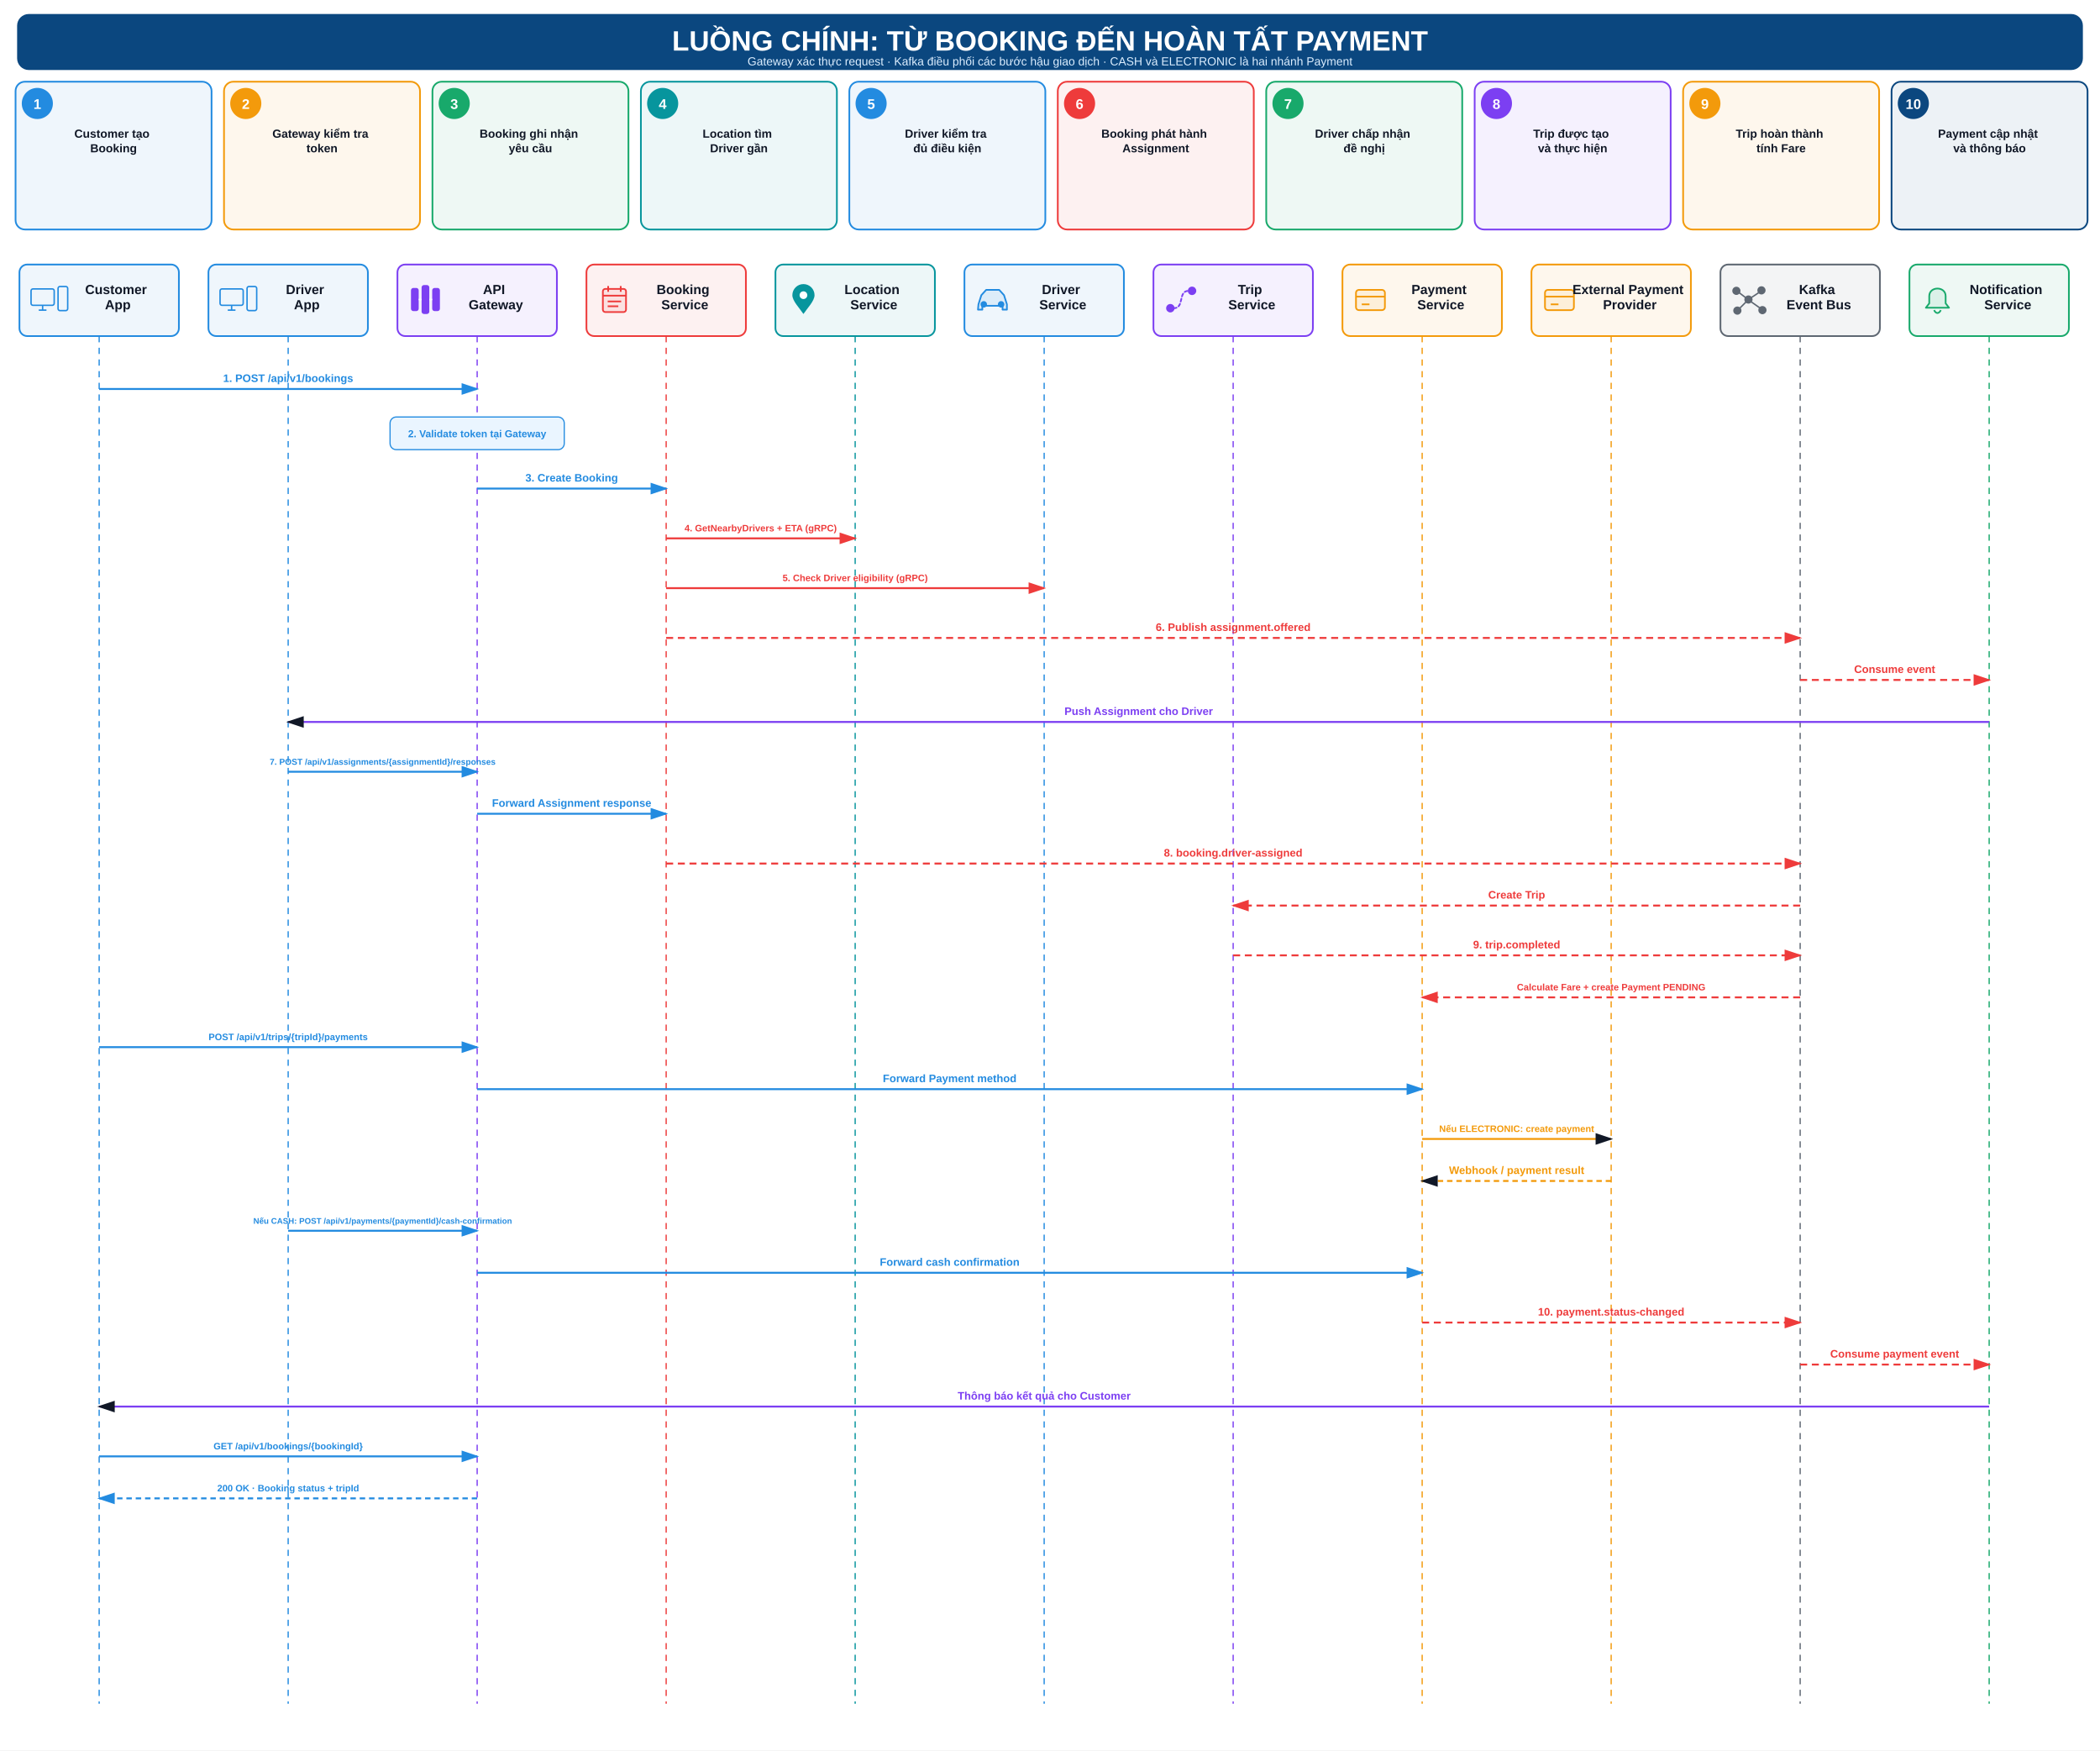
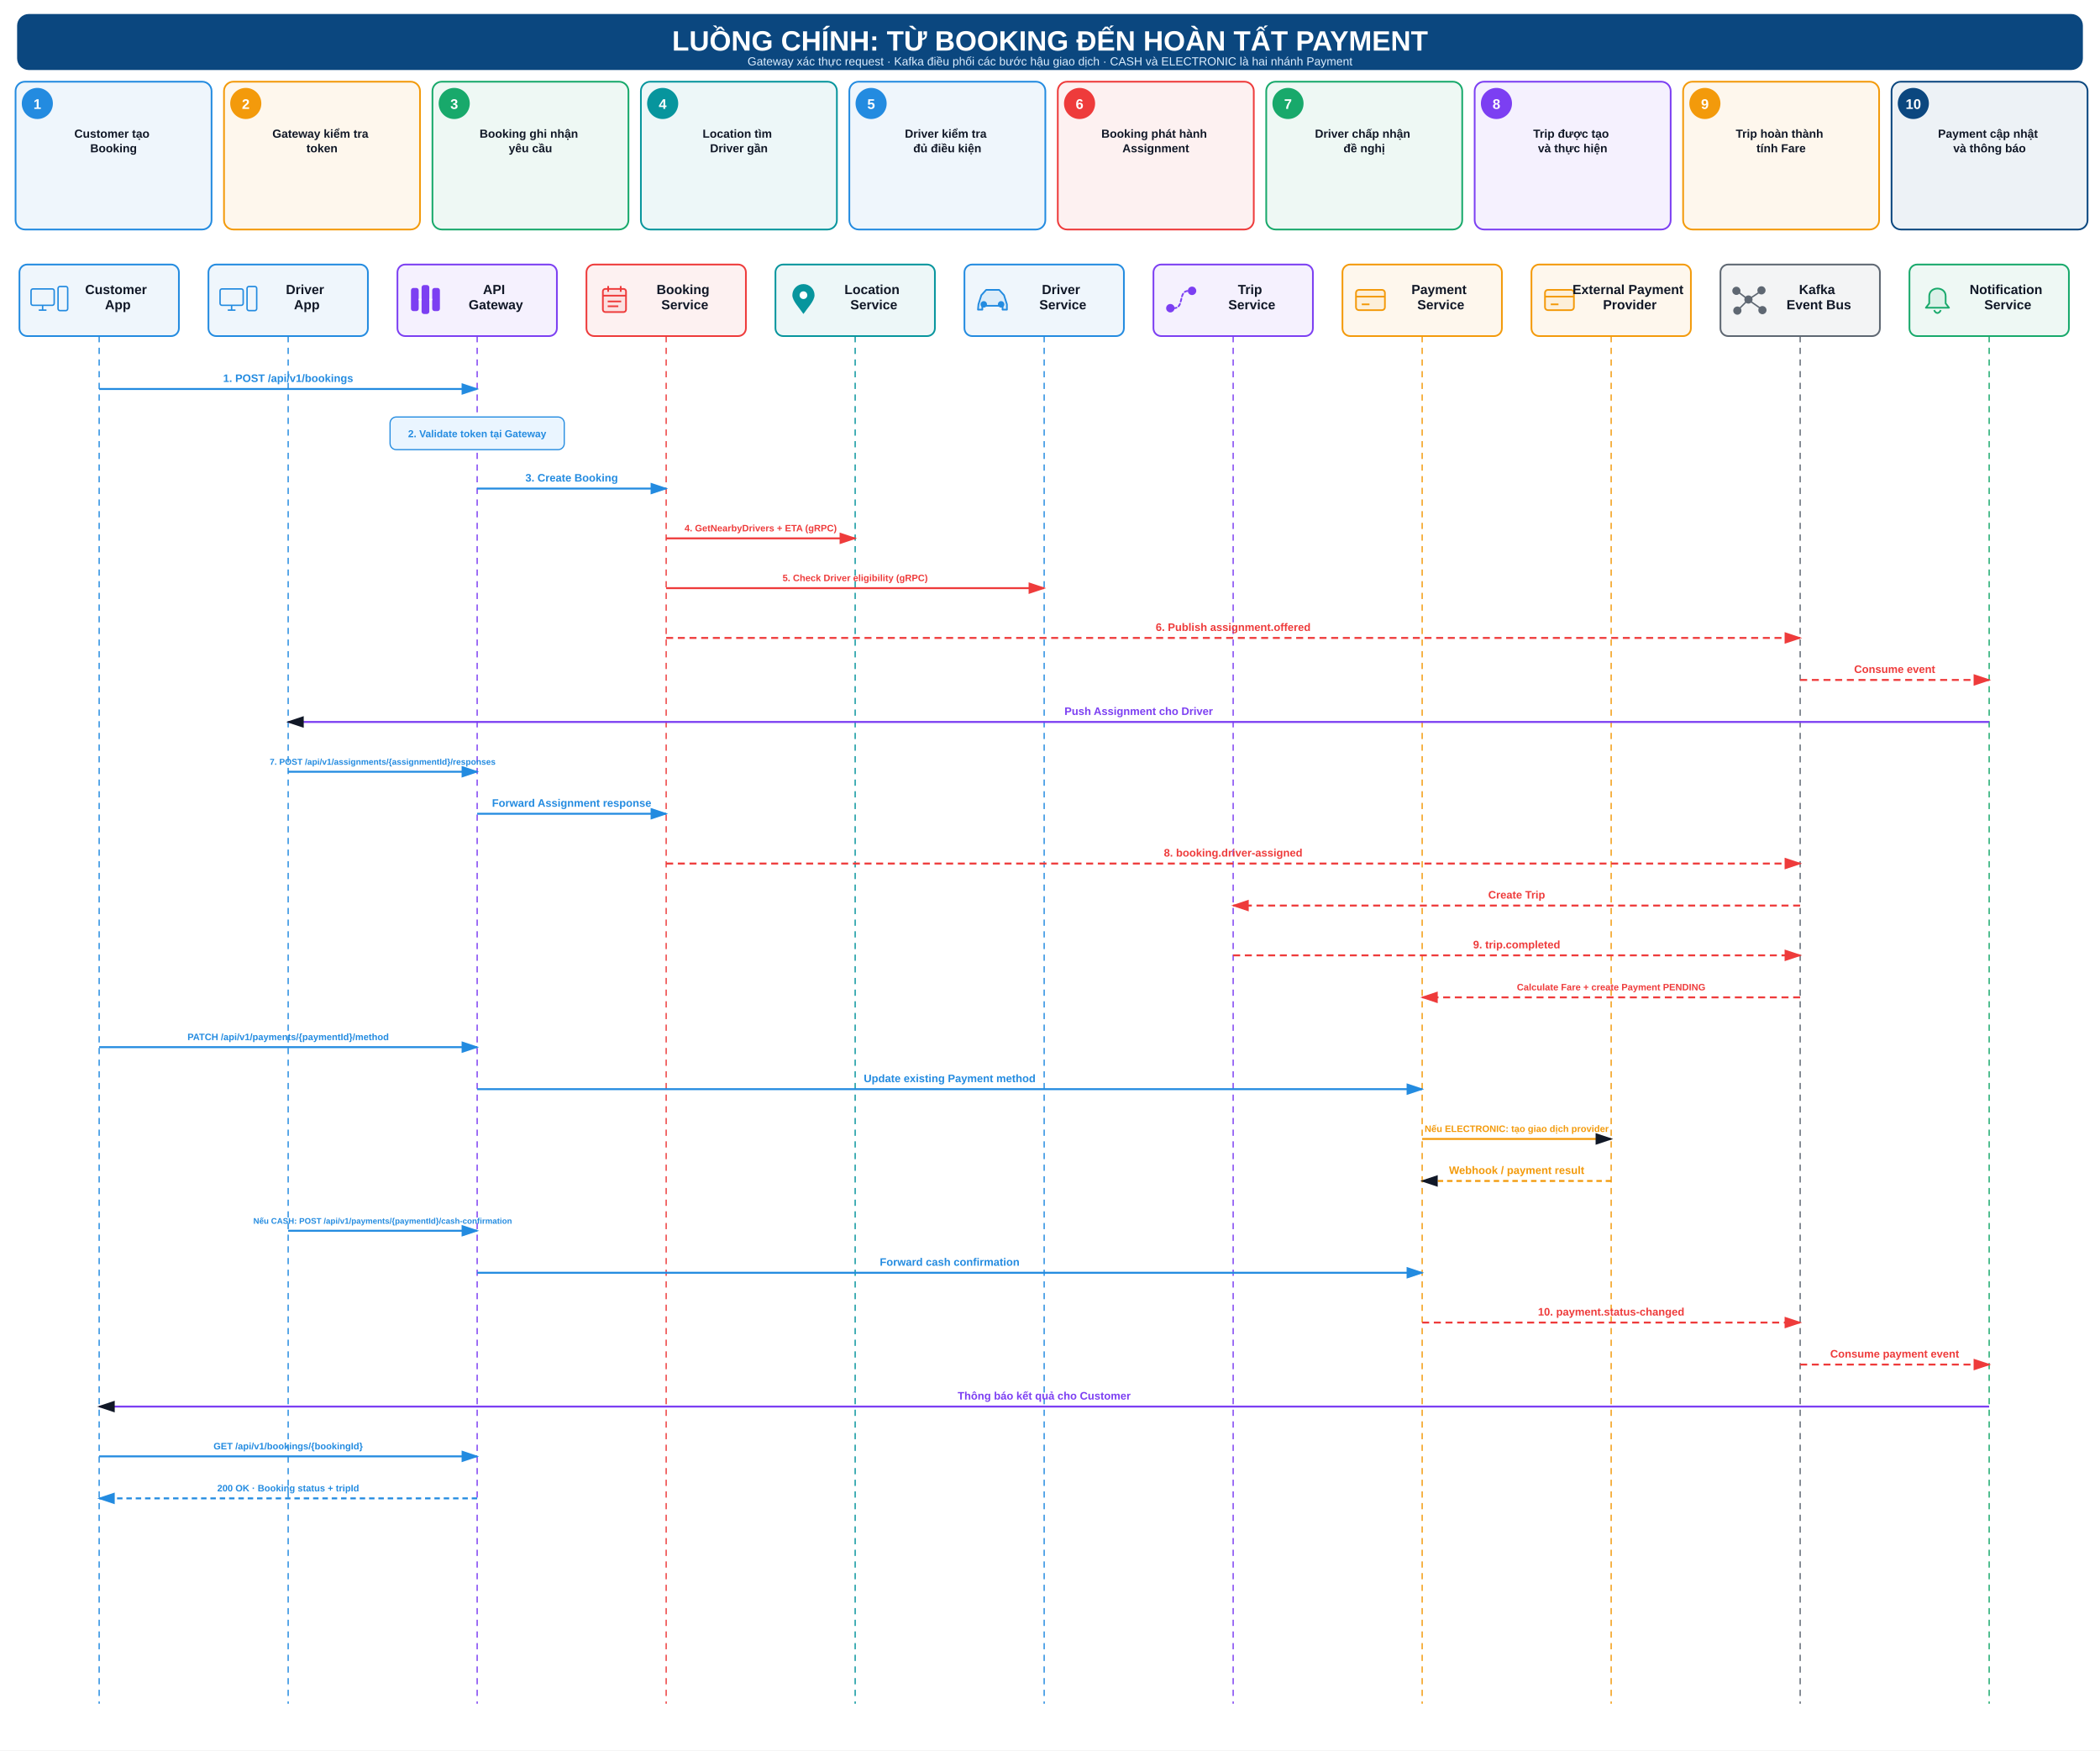
<svg xmlns="http://www.w3.org/2000/svg" width="2700" height="2250" viewBox="0 0 2700 2250">
  <defs>
    <filter id="shadow" x="-20%" y="-20%" width="140%" height="140%">
      <feDropShadow dx="0" dy="4" stdDeviation="5" flood-color="#0F172A" flood-opacity="0.14" />
    </filter>
    <marker id="arrowBlue" markerWidth="10" markerHeight="10" refX="8" refY="3" orient="auto">
      <path d="M0,0 L0,6 L9,3 z" fill="#238BE0" />
    </marker>
    <marker id="arrowRed" markerWidth="10" markerHeight="10" refX="8" refY="3" orient="auto">
      <path d="M0,0 L0,6 L9,3 z" fill="#EE3B3B" />
    </marker>
    <marker id="arrowBlack" markerWidth="10" markerHeight="10" refX="8" refY="3" orient="auto">
      <path d="M0,0 L0,6 L9,3 z" fill="#111827" />
    </marker>
  </defs>
  <rect width="100%" height="100%" fill="#fff" />
  <rect x="22" y="18" width="2656" height="72" rx="15" fill="#0B477F" stroke="#0B477F" stroke-width="0" />
  <text x="1350" y="65" font-family="Arial, Segoe UI, sans-serif" font-size="36" font-weight="700" text-anchor="middle" fill="#FFFFFF">LUỒNG CHÍNH: TỪ BOOKING ĐẾN HOÀN TẤT PAYMENT</text>
  <text x="1350" y="84" font-family="Arial, Segoe UI, sans-serif" font-size="15" font-weight="400" text-anchor="middle" fill="#DCEEFF">Gateway xác thực request · Kafka điều phối các bước hậu giao dịch · CASH và ELECTRONIC là hai nhánh Payment</text>
  <rect x="20" y="105" width="252" height="190" rx="12" fill="#238BE012" stroke="#238BE0" stroke-width="2.2" />
  <circle cx="48" cy="133" r="20" fill="#238BE0" />
  <text x="48" y="140" font-family="Arial, Segoe UI, sans-serif" font-size="18" font-weight="700" text-anchor="middle" fill="#FFFFFF">1</text>
  <text x="146" y="177" font-family="Arial, Segoe UI, sans-serif" font-size="15" font-weight="600" text-anchor="middle" fill="#111827">
    <tspan x="146" dy="0">Customer tạo</tspan>
    <tspan x="146" dy="18.75">Booking</tspan>
  </text>
  <rect x="288" y="105" width="252" height="190" rx="12" fill="#F39A0B12" stroke="#F39A0B" stroke-width="2.2" />
  <circle cx="316" cy="133" r="20" fill="#F39A0B" />
  <text x="316" y="140" font-family="Arial, Segoe UI, sans-serif" font-size="18" font-weight="700" text-anchor="middle" fill="#FFFFFF">2</text>
  <text x="414" y="177" font-family="Arial, Segoe UI, sans-serif" font-size="15" font-weight="600" text-anchor="middle" fill="#111827">
    <tspan x="414" dy="0">Gateway kiểm tra</tspan>
    <tspan x="414" dy="18.75">token</tspan>
  </text>
  <rect x="556" y="105" width="252" height="190" rx="12" fill="#18A96B12" stroke="#18A96B" stroke-width="2.2" />
  <circle cx="584" cy="133" r="20" fill="#18A96B" />
  <text x="584" y="140" font-family="Arial, Segoe UI, sans-serif" font-size="18" font-weight="700" text-anchor="middle" fill="#FFFFFF">3</text>
  <text x="682" y="177" font-family="Arial, Segoe UI, sans-serif" font-size="15" font-weight="600" text-anchor="middle" fill="#111827">
    <tspan x="682" dy="0">Booking ghi nhận</tspan>
    <tspan x="682" dy="18.75">yêu cầu</tspan>
  </text>
  <rect x="824" y="105" width="252" height="190" rx="12" fill="#07959D12" stroke="#07959D" stroke-width="2.2" />
  <circle cx="852" cy="133" r="20" fill="#07959D" />
  <text x="852" y="140" font-family="Arial, Segoe UI, sans-serif" font-size="18" font-weight="700" text-anchor="middle" fill="#FFFFFF">4</text>
  <text x="950" y="177" font-family="Arial, Segoe UI, sans-serif" font-size="15" font-weight="600" text-anchor="middle" fill="#111827">
    <tspan x="950" dy="0">Location tìm</tspan>
    <tspan x="950" dy="18.75">Driver gần</tspan>
  </text>
  <rect x="1092" y="105" width="252" height="190" rx="12" fill="#238BE012" stroke="#238BE0" stroke-width="2.2" />
  <circle cx="1120" cy="133" r="20" fill="#238BE0" />
  <text x="1120" y="140" font-family="Arial, Segoe UI, sans-serif" font-size="18" font-weight="700" text-anchor="middle" fill="#FFFFFF">5</text>
  <text x="1218" y="177" font-family="Arial, Segoe UI, sans-serif" font-size="15" font-weight="600" text-anchor="middle" fill="#111827">
    <tspan x="1218" dy="0">Driver kiểm tra</tspan>
    <tspan x="1218" dy="18.75">đủ điều kiện</tspan>
  </text>
  <rect x="1360" y="105" width="252" height="190" rx="12" fill="#EE3B3B12" stroke="#EE3B3B" stroke-width="2.2" />
  <circle cx="1388" cy="133" r="20" fill="#EE3B3B" />
  <text x="1388" y="140" font-family="Arial, Segoe UI, sans-serif" font-size="18" font-weight="700" text-anchor="middle" fill="#FFFFFF">6</text>
  <text x="1486" y="177" font-family="Arial, Segoe UI, sans-serif" font-size="15" font-weight="600" text-anchor="middle" fill="#111827">
    <tspan x="1486" dy="0">Booking phát hành</tspan>
    <tspan x="1486" dy="18.75">Assignment</tspan>
  </text>
  <rect x="1628" y="105" width="252" height="190" rx="12" fill="#18A96B12" stroke="#18A96B" stroke-width="2.2" />
  <circle cx="1656" cy="133" r="20" fill="#18A96B" />
  <text x="1656" y="140" font-family="Arial, Segoe UI, sans-serif" font-size="18" font-weight="700" text-anchor="middle" fill="#FFFFFF">7</text>
  <text x="1754" y="177" font-family="Arial, Segoe UI, sans-serif" font-size="15" font-weight="600" text-anchor="middle" fill="#111827">
    <tspan x="1754" dy="0">Driver chấp nhận</tspan>
    <tspan x="1754" dy="18.75">đề nghị</tspan>
  </text>
  <rect x="1896" y="105" width="252" height="190" rx="12" fill="#7C3FF212" stroke="#7C3FF2" stroke-width="2.2" />
  <circle cx="1924" cy="133" r="20" fill="#7C3FF2" />
  <text x="1924" y="140" font-family="Arial, Segoe UI, sans-serif" font-size="18" font-weight="700" text-anchor="middle" fill="#FFFFFF">8</text>
  <text x="2022" y="177" font-family="Arial, Segoe UI, sans-serif" font-size="15" font-weight="600" text-anchor="middle" fill="#111827">
    <tspan x="2022" dy="0">Trip được tạo</tspan>
    <tspan x="2022" dy="18.75">và thực hiện</tspan>
  </text>
  <rect x="2164" y="105" width="252" height="190" rx="12" fill="#F39A0B12" stroke="#F39A0B" stroke-width="2.2" />
  <circle cx="2192" cy="133" r="20" fill="#F39A0B" />
  <text x="2192" y="140" font-family="Arial, Segoe UI, sans-serif" font-size="18" font-weight="700" text-anchor="middle" fill="#FFFFFF">9</text>
  <text x="2290" y="177" font-family="Arial, Segoe UI, sans-serif" font-size="15" font-weight="600" text-anchor="middle" fill="#111827">
    <tspan x="2290" dy="0">Trip hoàn thành</tspan>
    <tspan x="2290" dy="18.75">tính Fare</tspan>
  </text>
  <rect x="2432" y="105" width="252" height="190" rx="12" fill="#0B477F12" stroke="#0B477F" stroke-width="2.2" />
  <circle cx="2460" cy="133" r="20" fill="#0B477F" />
  <text x="2460" y="140" font-family="Arial, Segoe UI, sans-serif" font-size="18" font-weight="700" text-anchor="middle" fill="#FFFFFF">10</text>
  <text x="2558" y="177" font-family="Arial, Segoe UI, sans-serif" font-size="15" font-weight="600" text-anchor="middle" fill="#111827">
    <tspan x="2558" dy="0">Payment cập nhật</tspan>
    <tspan x="2558" dy="18.75">và thông báo</tspan>
  </text>
  <rect x="25" y="340" width="205" height="92" rx="10" fill="#238BE012" stroke="#238BE0" stroke-width="2.2" />
  <g transform="translate(61,385) scale(0.62)" fill="none" stroke="#238BE0" stroke-width="3">
    <rect x="-34" y="-22" width="48" height="34" rx="4" />
    <path d="M-18,22 H-2 M-10,12 V22" />
    <rect x="22" y="-27" width="20" height="50" rx="4" />
  </g>
  <text x="151.5" y="378" font-family="Arial, Segoe UI, sans-serif" font-size="17" font-weight="700" text-anchor="middle" fill="#111827">
    <tspan x="151.5" dy="0">Customer</tspan>
    <tspan x="151.5" dy="19.55">App</tspan>
  </text>
  <line x1="127.5" y1="432" x2="127.5" y2="2190" stroke="#238BE0" stroke-width="1.6" stroke-dasharray="8 7" />
  <rect x="268" y="340" width="205" height="92" rx="10" fill="#238BE012" stroke="#238BE0" stroke-width="2.2" />
  <g transform="translate(304,385) scale(0.62)" fill="none" stroke="#238BE0" stroke-width="3">
    <rect x="-34" y="-22" width="48" height="34" rx="4" />
    <path d="M-18,22 H-2 M-10,12 V22" />
    <rect x="22" y="-27" width="20" height="50" rx="4" />
  </g>
  <text x="394.5" y="378" font-family="Arial, Segoe UI, sans-serif" font-size="17" font-weight="700" text-anchor="middle" fill="#111827">
    <tspan x="394.5" dy="0">Driver</tspan>
    <tspan x="394.5" dy="19.55">App</tspan>
  </text>
  <line x1="370.5" y1="432" x2="370.5" y2="2190" stroke="#238BE0" stroke-width="1.6" stroke-dasharray="8 7" />
  <rect x="511" y="340" width="205" height="92" rx="10" fill="#7C3FF212" stroke="#7C3FF2" stroke-width="2.2" />
  <g transform="translate(547,385) scale(0.62)" fill="#7C3FF2">
    <rect x="-30" y="-24" width="16" height="48" rx="5" />
    <rect x="-8" y="-30" width="16" height="60" rx="5" />
    <rect x="14" y="-24" width="16" height="48" rx="5" />
    <path d="M-14,0 H-8 M8,0 H14" stroke="#fff" stroke-width="3" />
  </g>
  <text x="637.5" y="378" font-family="Arial, Segoe UI, sans-serif" font-size="17" font-weight="700" text-anchor="middle" fill="#111827">
    <tspan x="637.5" dy="0">API</tspan>
    <tspan x="637.5" dy="19.55">Gateway</tspan>
  </text>
  <line x1="613.5" y1="432" x2="613.5" y2="2190" stroke="#7C3FF2" stroke-width="1.6" stroke-dasharray="8 7" />
  <rect x="754" y="340" width="205" height="92" rx="10" fill="#EE3B3B12" stroke="#EE3B3B" stroke-width="2.2" />
  <g transform="translate(790,385) scale(0.62)" fill="none" stroke="#EE3B3B" stroke-width="3.5">
    <rect x="-24" y="-22" width="48" height="48" rx="5" fill="#EE3B3B15" />
    <path d="M-24,-8 H24 M-13,-28 V-16 M13,-28 V-16 M-14,4 H14 M-14,14 H8" />
  </g>
  <text x="880.5" y="378" font-family="Arial, Segoe UI, sans-serif" font-size="17" font-weight="700" text-anchor="middle" fill="#111827">
    <tspan x="880.5" dy="0">Booking</tspan>
    <tspan x="880.5" dy="19.55">Service</tspan>
  </text>
  <line x1="856.5" y1="432" x2="856.5" y2="2190" stroke="#EE3B3B" stroke-width="1.6" stroke-dasharray="8 7" />
  <rect x="997" y="340" width="205" height="92" rx="10" fill="#07959D12" stroke="#07959D" stroke-width="2.2" />
  <g transform="translate(1033,385) scale(0.62)">
    <path d="M0,30 C-8,18 -23,3 -23,-9 A23,23 0 1 1 23,-9 C23,3 8,18 0,30Z" fill="#07959D" />
    <circle cx="0" cy="-9" r="8" fill="#fff" />
  </g>
  <text x="1123.5" y="378" font-family="Arial, Segoe UI, sans-serif" font-size="17" font-weight="700" text-anchor="middle" fill="#111827">
    <tspan x="1123.5" dy="0">Location</tspan>
    <tspan x="1123.5" dy="19.55">Service</tspan>
  </text>
  <line x1="1099.5" y1="432" x2="1099.5" y2="2190" stroke="#07959D" stroke-width="1.6" stroke-dasharray="8 7" />
  <rect x="1240" y="340" width="205" height="92" rx="10" fill="#238BE012" stroke="#238BE0" stroke-width="2.2" />
  <g transform="translate(1276,385) scale(0.62)" fill="none" stroke="#238BE0" stroke-width="3.5" stroke-linejoin="round">
    <path d="M-29,10 L-23,-9 L-13,-20 H14 L24,-9 L30,10 V21 H21 V13 H-21 V21 H-30 Z" fill="#238BE018" />
    <circle cx="-18" cy="10" r="5" fill="#238BE0" />
    <circle cx="18" cy="10" r="5" fill="#238BE0" />
  </g>
  <text x="1366.5" y="378" font-family="Arial, Segoe UI, sans-serif" font-size="17" font-weight="700" text-anchor="middle" fill="#111827">
    <tspan x="1366.5" dy="0">Driver</tspan>
    <tspan x="1366.5" dy="19.55">Service</tspan>
  </text>
  <line x1="1342.5" y1="432" x2="1342.5" y2="2190" stroke="#238BE0" stroke-width="1.6" stroke-dasharray="8 7" />
  <rect x="1483" y="340" width="205" height="92" rx="10" fill="#7C3FF212" stroke="#7C3FF2" stroke-width="2.2" />
  <g transform="translate(1519,385) scale(0.62)" fill="none" stroke="#7C3FF2" stroke-width="3.5" stroke-linecap="round">
    <circle cx="-23" cy="18" r="7" fill="#7C3FF2" />
    <circle cx="22" cy="-18" r="7" fill="#7C3FF2" />
    <path d="M-16,18 C7,18 -8,-18 15,-18" stroke-dasharray="6 5" />
  </g>
  <text x="1609.5" y="378" font-family="Arial, Segoe UI, sans-serif" font-size="17" font-weight="700" text-anchor="middle" fill="#111827">
    <tspan x="1609.5" dy="0">Trip</tspan>
    <tspan x="1609.5" dy="19.55">Service</tspan>
  </text>
  <line x1="1585.5" y1="432" x2="1585.5" y2="2190" stroke="#7C3FF2" stroke-width="1.6" stroke-dasharray="8 7" />
  <rect x="1726" y="340" width="205" height="92" rx="10" fill="#F39A0B12" stroke="#F39A0B" stroke-width="2.2" />
  <g transform="translate(1762,385) scale(0.62)" fill="none" stroke="#F39A0B" stroke-width="3.5">
    <rect x="-30" y="-20" width="60" height="42" rx="6" fill="#F39A0B15" />
    <path d="M-30,-6 H30 M-18,10 H-2" />
  </g>
  <text x="1852.5" y="378" font-family="Arial, Segoe UI, sans-serif" font-size="17" font-weight="700" text-anchor="middle" fill="#111827">
    <tspan x="1852.5" dy="0">Payment</tspan>
    <tspan x="1852.5" dy="19.55">Service</tspan>
  </text>
  <line x1="1828.5" y1="432" x2="1828.5" y2="2190" stroke="#F39A0B" stroke-width="1.6" stroke-dasharray="8 7" />
  <rect x="1969" y="340" width="205" height="92" rx="10" fill="#F39A0B12" stroke="#F39A0B" stroke-width="2.2" />
  <g transform="translate(2005,385) scale(0.62)" fill="none" stroke="#F39A0B" stroke-width="3.5">
    <rect x="-30" y="-20" width="60" height="42" rx="6" fill="#F39A0B15" />
    <path d="M-30,-6 H30 M-18,10 H-2" />
  </g>
  <text x="2095.5" y="378" font-family="Arial, Segoe UI, sans-serif" font-size="17" font-weight="700" text-anchor="middle" fill="#111827">
    <tspan x="2095.5" dy="0">External Payment</tspan>
    <tspan x="2095.5" dy="19.55">Provider</tspan>
  </text>
  <line x1="2071.5" y1="432" x2="2071.5" y2="2190" stroke="#F39A0B" stroke-width="1.6" stroke-dasharray="8 7" />
  <rect x="2212" y="340" width="205" height="92" rx="10" fill="#5E677212" stroke="#5E6772" stroke-width="2.2" />
  <g transform="translate(2248,385) scale(0.62)" fill="none" stroke="#5E6772" stroke-width="3">
    <circle cx="0" cy="0" r="7" fill="#5E6772" />
    <circle cx="-25" cy="-18" r="7" fill="#5E6772" />
    <circle cx="27" cy="-19" r="7" fill="#5E6772" />
    <circle cx="-23" cy="23" r="7" fill="#5E6772" />
    <circle cx="29" cy="22" r="7" fill="#5E6772" />
    <path d="M-6,-4 L-19,-14 M6,-4 L21,-14 M-5,5 L-18,18 M6,5 L23,17" />
  </g>
  <text x="2338.5" y="378" font-family="Arial, Segoe UI, sans-serif" font-size="17" font-weight="700" text-anchor="middle" fill="#111827">
    <tspan x="2338.5" dy="0">Kafka</tspan>
    <tspan x="2338.5" dy="19.55">Event Bus</tspan>
  </text>
  <line x1="2314.5" y1="432" x2="2314.5" y2="2190" stroke="#5E6772" stroke-width="1.6" stroke-dasharray="8 7" />
  <rect x="2455" y="340" width="205" height="92" rx="10" fill="#18A96B12" stroke="#18A96B" stroke-width="2.2" />
  <g transform="translate(2491,385) scale(0.62)" fill="none" stroke="#18A96B" stroke-width="3.5" stroke-linejoin="round">
    <path d="M-24,17 H24 L17,8 V-7 C17,-28 -17,-28 -17,-7 V8 Z" fill="#18A96B15" />
    <path d="M-7,22 C-3,30 3,30 7,22" />
  </g>
  <text x="2581.5" y="378" font-family="Arial, Segoe UI, sans-serif" font-size="17" font-weight="700" text-anchor="middle" fill="#111827">
    <tspan x="2581.5" dy="0">Notification</tspan>
    <tspan x="2581.5" dy="19.55">Service</tspan>
  </text>
  <line x1="2557.5" y1="432" x2="2557.5" y2="2190" stroke="#18A96B" stroke-width="1.6" stroke-dasharray="8 7" />
  <line x1="127.5" y1="500" x2="613.5" y2="500" stroke="#238BE0" stroke-width="2.5" marker-end="url(#arrowBlue)" />
  <text x="370.5" y="491" font-family="Arial, Segoe UI, sans-serif" font-size="14" font-weight="600" text-anchor="middle" fill="#238BE0">1. POST /api/v1/bookings</text>
  <rect x="501.5" y="536" width="224" height="42" rx="8" fill="#EAF5FF" stroke="#238BE0" stroke-width="1.5" />
  <text x="613.5" y="562" font-family="Arial, Segoe UI, sans-serif" font-size="13" font-weight="600" text-anchor="middle" fill="#238BE0">2. Validate token tại Gateway</text>
  <line x1="613.5" y1="628" x2="856.5" y2="628" stroke="#238BE0" stroke-width="2.5" marker-end="url(#arrowBlue)" />
  <text x="735" y="619" font-family="Arial, Segoe UI, sans-serif" font-size="14" font-weight="600" text-anchor="middle" fill="#238BE0">3. Create Booking</text>
  <line x1="856.5" y1="692" x2="1099.5" y2="692" stroke="#EE3B3B" stroke-width="2.5" marker-end="url(#arrowRed)" />
  <text x="978" y="683" font-family="Arial, Segoe UI, sans-serif" font-size="12" font-weight="600" text-anchor="middle" fill="#EE3B3B">4. GetNearbyDrivers + ETA (gRPC)</text>
  <line x1="856.5" y1="756" x2="1342.5" y2="756" stroke="#EE3B3B" stroke-width="2.5" marker-end="url(#arrowRed)" />
  <text x="1099.5" y="747" font-family="Arial, Segoe UI, sans-serif" font-size="12" font-weight="600" text-anchor="middle" fill="#EE3B3B">5. Check Driver eligibility (gRPC)</text>
  <line x1="856.5" y1="820" x2="2314.5" y2="820" stroke="#EE3B3B" stroke-width="2.5" stroke-dasharray="9 6" marker-end="url(#arrowRed)" />
  <text x="1585.5" y="811" font-family="Arial, Segoe UI, sans-serif" font-size="14" font-weight="600" text-anchor="middle" fill="#EE3B3B">6. Publish assignment.offered</text>
  <line x1="2314.5" y1="874" x2="2557.5" y2="874" stroke="#EE3B3B" stroke-width="2.5" stroke-dasharray="9 6" marker-end="url(#arrowRed)" />
  <text x="2436" y="865" font-family="Arial, Segoe UI, sans-serif" font-size="14" font-weight="600" text-anchor="middle" fill="#EE3B3B">Consume event</text>
  <line x1="2557.5" y1="928" x2="370.5" y2="928" stroke="#7C3FF2" stroke-width="2.5" marker-end="url(#arrowBlack)" />
  <text x="1464" y="919" font-family="Arial, Segoe UI, sans-serif" font-size="14" font-weight="600" text-anchor="middle" fill="#7C3FF2">Push Assignment cho Driver</text>
  <line x1="370.5" y1="992" x2="613.5" y2="992" stroke="#238BE0" stroke-width="2.5" marker-end="url(#arrowBlue)" />
  <text x="492" y="983" font-family="Arial, Segoe UI, sans-serif" font-size="11" font-weight="600" text-anchor="middle" fill="#238BE0">7. POST /api/v1/assignments/{assignmentId}/responses</text>
  <line x1="613.5" y1="1046" x2="856.5" y2="1046" stroke="#238BE0" stroke-width="2.5" marker-end="url(#arrowBlue)" />
  <text x="735" y="1037" font-family="Arial, Segoe UI, sans-serif" font-size="14" font-weight="600" text-anchor="middle" fill="#238BE0">Forward Assignment response</text>
  <line x1="856.5" y1="1110" x2="2314.5" y2="1110" stroke="#EE3B3B" stroke-width="2.5" stroke-dasharray="9 6" marker-end="url(#arrowRed)" />
  <text x="1585.5" y="1101" font-family="Arial, Segoe UI, sans-serif" font-size="14" font-weight="600" text-anchor="middle" fill="#EE3B3B">8. booking.driver-assigned</text>
  <line x1="2314.5" y1="1164" x2="1585.5" y2="1164" stroke="#EE3B3B" stroke-width="2.5" stroke-dasharray="9 6" marker-end="url(#arrowRed)" />
  <text x="1950" y="1155" font-family="Arial, Segoe UI, sans-serif" font-size="14" font-weight="600" text-anchor="middle" fill="#EE3B3B">Create Trip</text>
  <line x1="1585.5" y1="1228" x2="2314.5" y2="1228" stroke="#EE3B3B" stroke-width="2.5" stroke-dasharray="9 6" marker-end="url(#arrowRed)" />
  <text x="1950" y="1219" font-family="Arial, Segoe UI, sans-serif" font-size="14" font-weight="600" text-anchor="middle" fill="#EE3B3B">9. trip.completed</text>
  <line x1="2314.5" y1="1282" x2="1828.5" y2="1282" stroke="#EE3B3B" stroke-width="2.5" stroke-dasharray="9 6" marker-end="url(#arrowRed)" />
  <text x="2071.5" y="1273" font-family="Arial, Segoe UI, sans-serif" font-size="12" font-weight="600" text-anchor="middle" fill="#EE3B3B">Calculate Fare + create Payment PENDING</text>
  <line x1="127.5" y1="1346" x2="613.5" y2="1346" stroke="#238BE0" stroke-width="2.5" marker-end="url(#arrowBlue)" />
-   <text x="370.5" y="1337" font-family="Arial, Segoe UI, sans-serif" font-size="12" font-weight="600" text-anchor="middle" fill="#238BE0">POST /api/v1/trips/{tripId}/payments</text>
+   <text x="370.5" y="1337" font-family="Arial, Segoe UI, sans-serif" font-size="12" font-weight="600" text-anchor="middle" fill="#238BE0">PATCH /api/v1/payments/{paymentId}/method</text>
  <line x1="613.5" y1="1400" x2="1828.5" y2="1400" stroke="#238BE0" stroke-width="2.5" marker-end="url(#arrowBlue)" />
-   <text x="1221" y="1391" font-family="Arial, Segoe UI, sans-serif" font-size="14" font-weight="600" text-anchor="middle" fill="#238BE0">Forward Payment method</text>
+   <text x="1221" y="1391" font-family="Arial, Segoe UI, sans-serif" font-size="14" font-weight="600" text-anchor="middle" fill="#238BE0">Update existing Payment method</text>
  <line x1="1828.5" y1="1464" x2="2071.5" y2="1464" stroke="#F39A0B" stroke-width="2.5" marker-end="url(#arrowBlack)" />
-   <text x="1950" y="1455" font-family="Arial, Segoe UI, sans-serif" font-size="12" font-weight="600" text-anchor="middle" fill="#F39A0B">Nếu ELECTRONIC: create payment</text>
+   <text x="1950" y="1455" font-family="Arial, Segoe UI, sans-serif" font-size="12" font-weight="600" text-anchor="middle" fill="#F39A0B">Nếu ELECTRONIC: tạo giao dịch provider</text>
  <line x1="2071.5" y1="1518" x2="1828.5" y2="1518" stroke="#F39A0B" stroke-width="2.5" stroke-dasharray="7 5" marker-end="url(#arrowBlack)" />
  <text x="1950" y="1509" font-family="Arial, Segoe UI, sans-serif" font-size="14" font-weight="600" text-anchor="middle" fill="#F39A0B">Webhook / payment result</text>
  <line x1="370.5" y1="1582" x2="613.5" y2="1582" stroke="#238BE0" stroke-width="2.5" marker-end="url(#arrowBlue)" />
  <text x="492" y="1573" font-family="Arial, Segoe UI, sans-serif" font-size="10.5" font-weight="600" text-anchor="middle" fill="#238BE0">Nếu CASH: POST /api/v1/payments/{paymentId}/cash-confirmation</text>
  <line x1="613.5" y1="1636" x2="1828.5" y2="1636" stroke="#238BE0" stroke-width="2.5" marker-end="url(#arrowBlue)" />
  <text x="1221" y="1627" font-family="Arial, Segoe UI, sans-serif" font-size="14" font-weight="600" text-anchor="middle" fill="#238BE0">Forward cash confirmation</text>
  <line x1="1828.5" y1="1700" x2="2314.5" y2="1700" stroke="#EE3B3B" stroke-width="2.5" stroke-dasharray="9 6" marker-end="url(#arrowRed)" />
  <text x="2071.5" y="1691" font-family="Arial, Segoe UI, sans-serif" font-size="14" font-weight="600" text-anchor="middle" fill="#EE3B3B">10. payment.status-changed</text>
  <line x1="2314.5" y1="1754" x2="2557.5" y2="1754" stroke="#EE3B3B" stroke-width="2.5" stroke-dasharray="9 6" marker-end="url(#arrowRed)" />
  <text x="2436" y="1745" font-family="Arial, Segoe UI, sans-serif" font-size="14" font-weight="600" text-anchor="middle" fill="#EE3B3B">Consume payment event</text>
  <line x1="2557.5" y1="1808" x2="127.5" y2="1808" stroke="#7C3FF2" stroke-width="2.5" marker-end="url(#arrowBlack)" />
  <text x="1342.5" y="1799" font-family="Arial, Segoe UI, sans-serif" font-size="14" font-weight="600" text-anchor="middle" fill="#7C3FF2">Thông báo kết quả cho Customer</text>
  <line x1="127.5" y1="1872" x2="613.5" y2="1872" stroke="#238BE0" stroke-width="2.5" marker-end="url(#arrowBlue)" />
  <text x="370.5" y="1863" font-family="Arial, Segoe UI, sans-serif" font-size="12" font-weight="600" text-anchor="middle" fill="#238BE0">GET /api/v1/bookings/{bookingId}</text>
  <line x1="613.5" y1="1926" x2="127.5" y2="1926" stroke="#238BE0" stroke-width="2.5" stroke-dasharray="7 5" marker-end="url(#arrowBlue)" />
  <text x="370.5" y="1917" font-family="Arial, Segoe UI, sans-serif" font-size="12" font-weight="600" text-anchor="middle" fill="#238BE0">200 OK · Booking status + tripId</text>
</svg>
